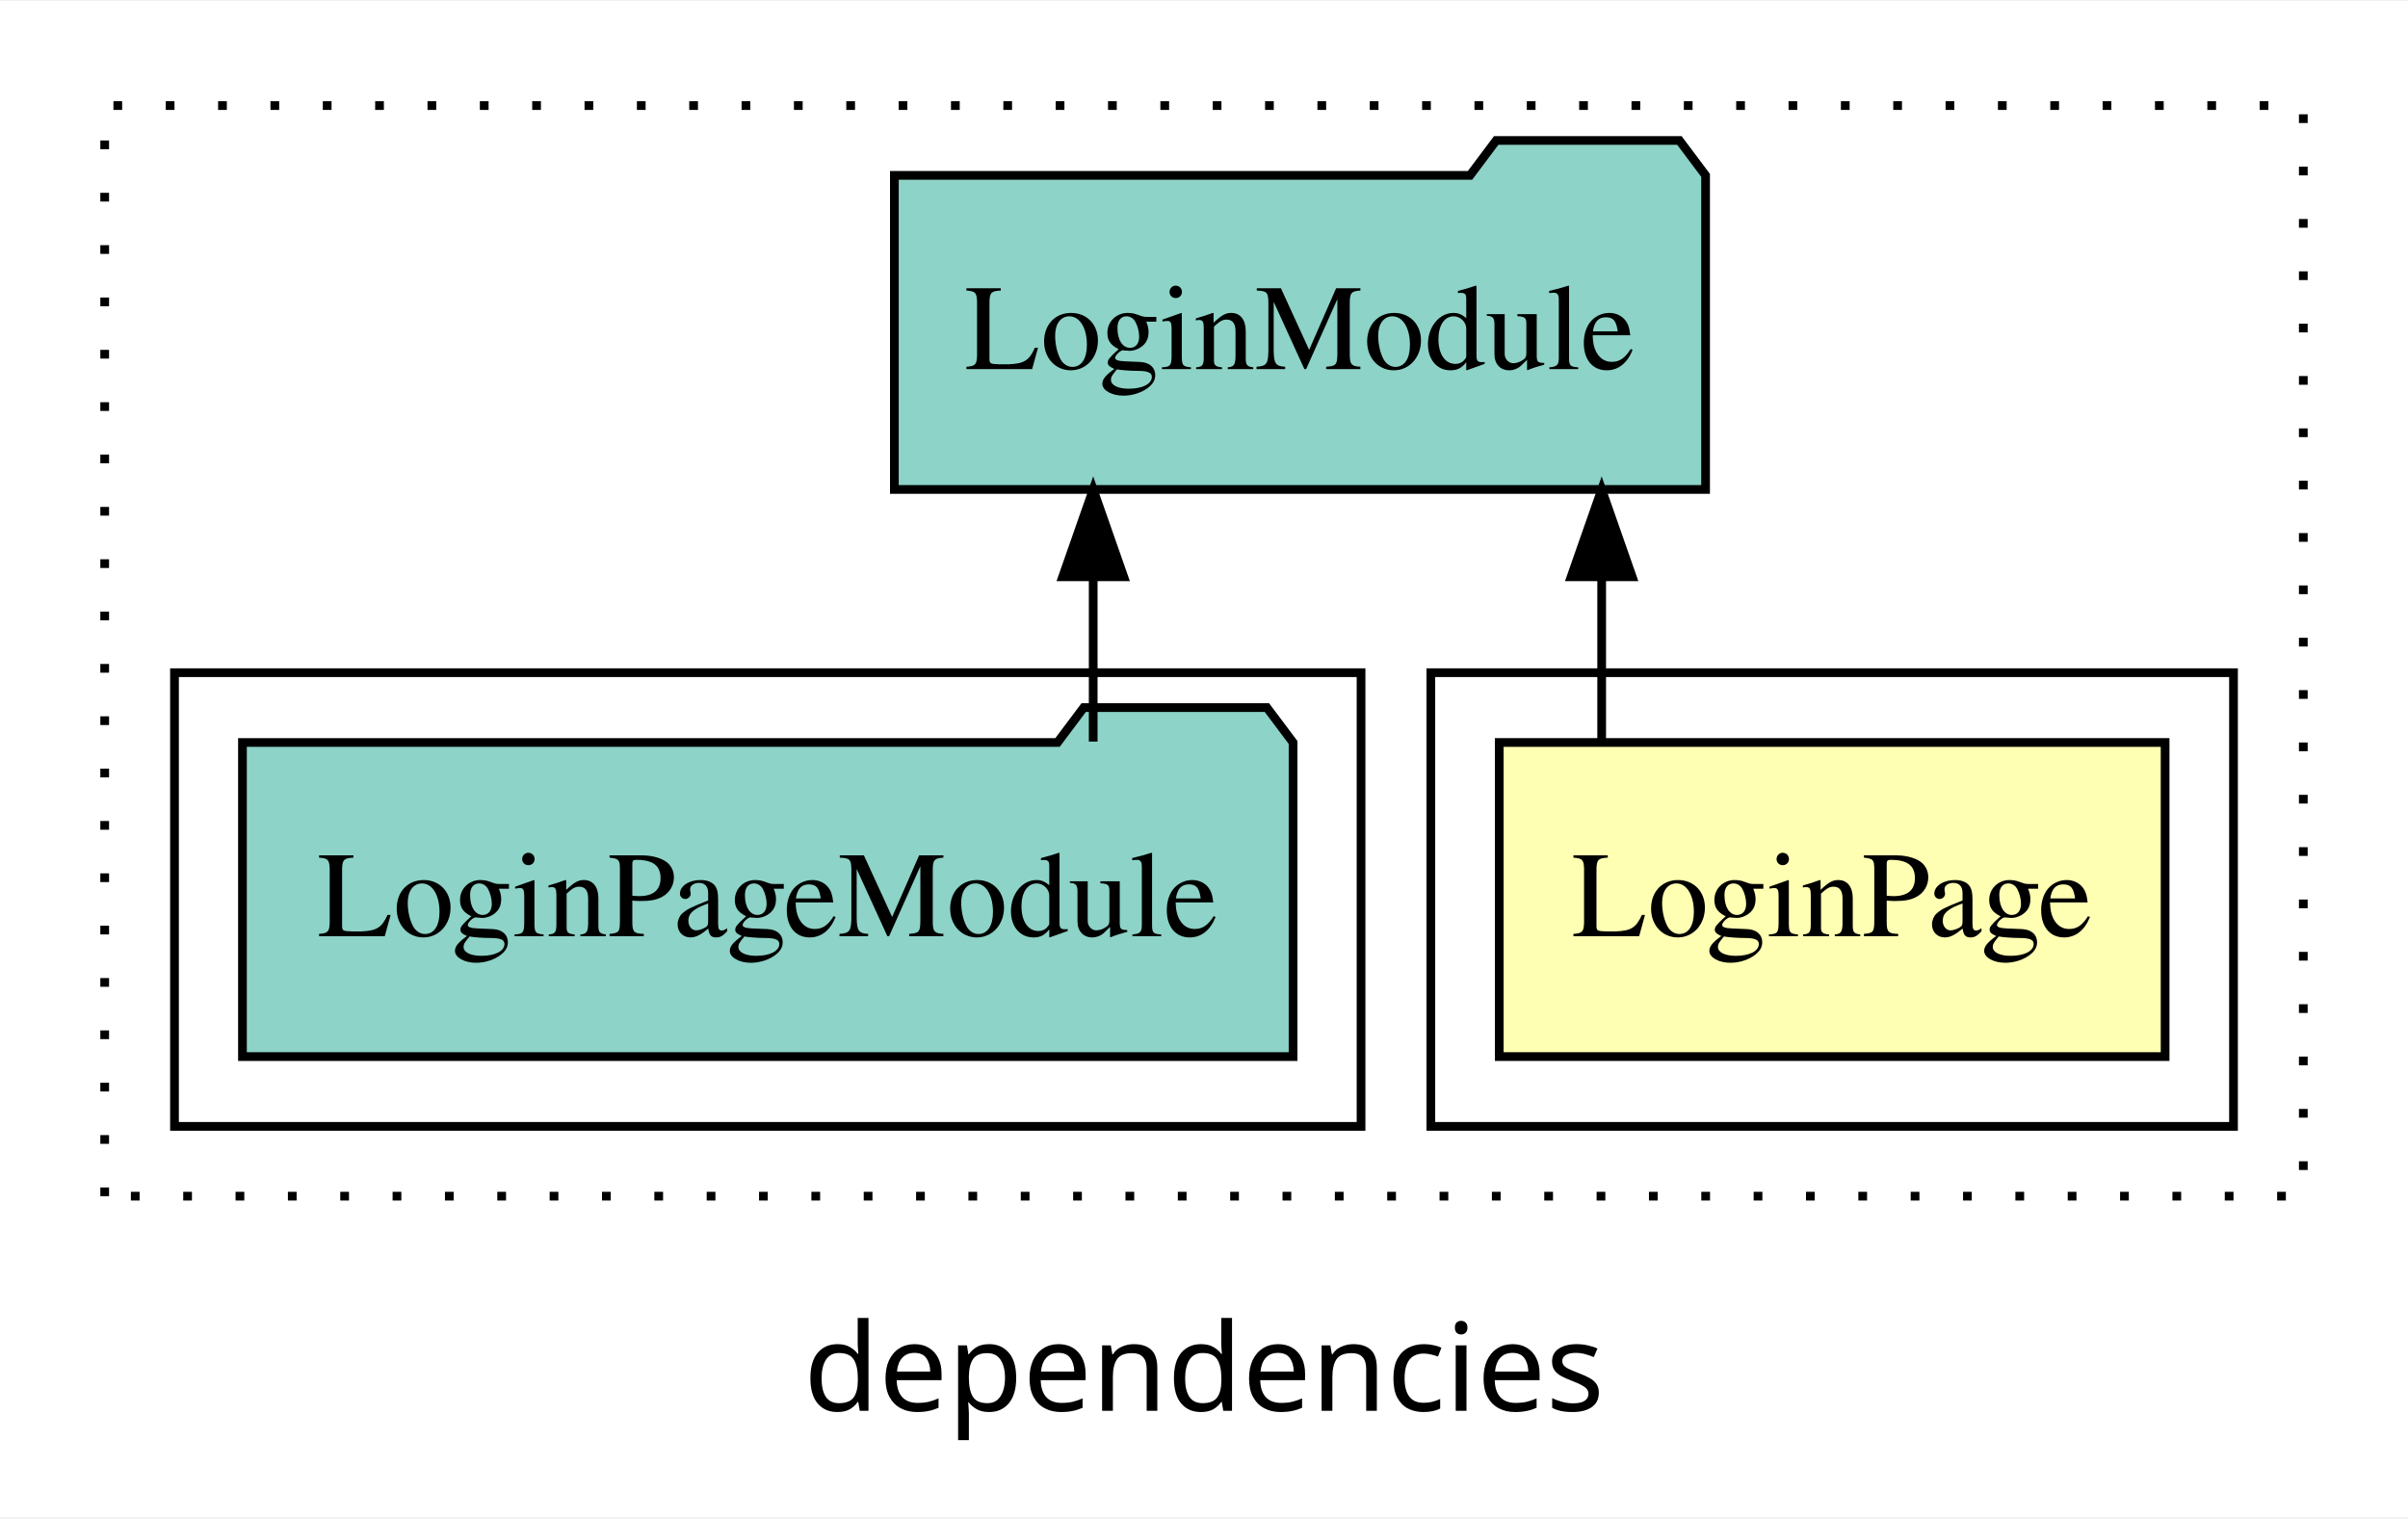
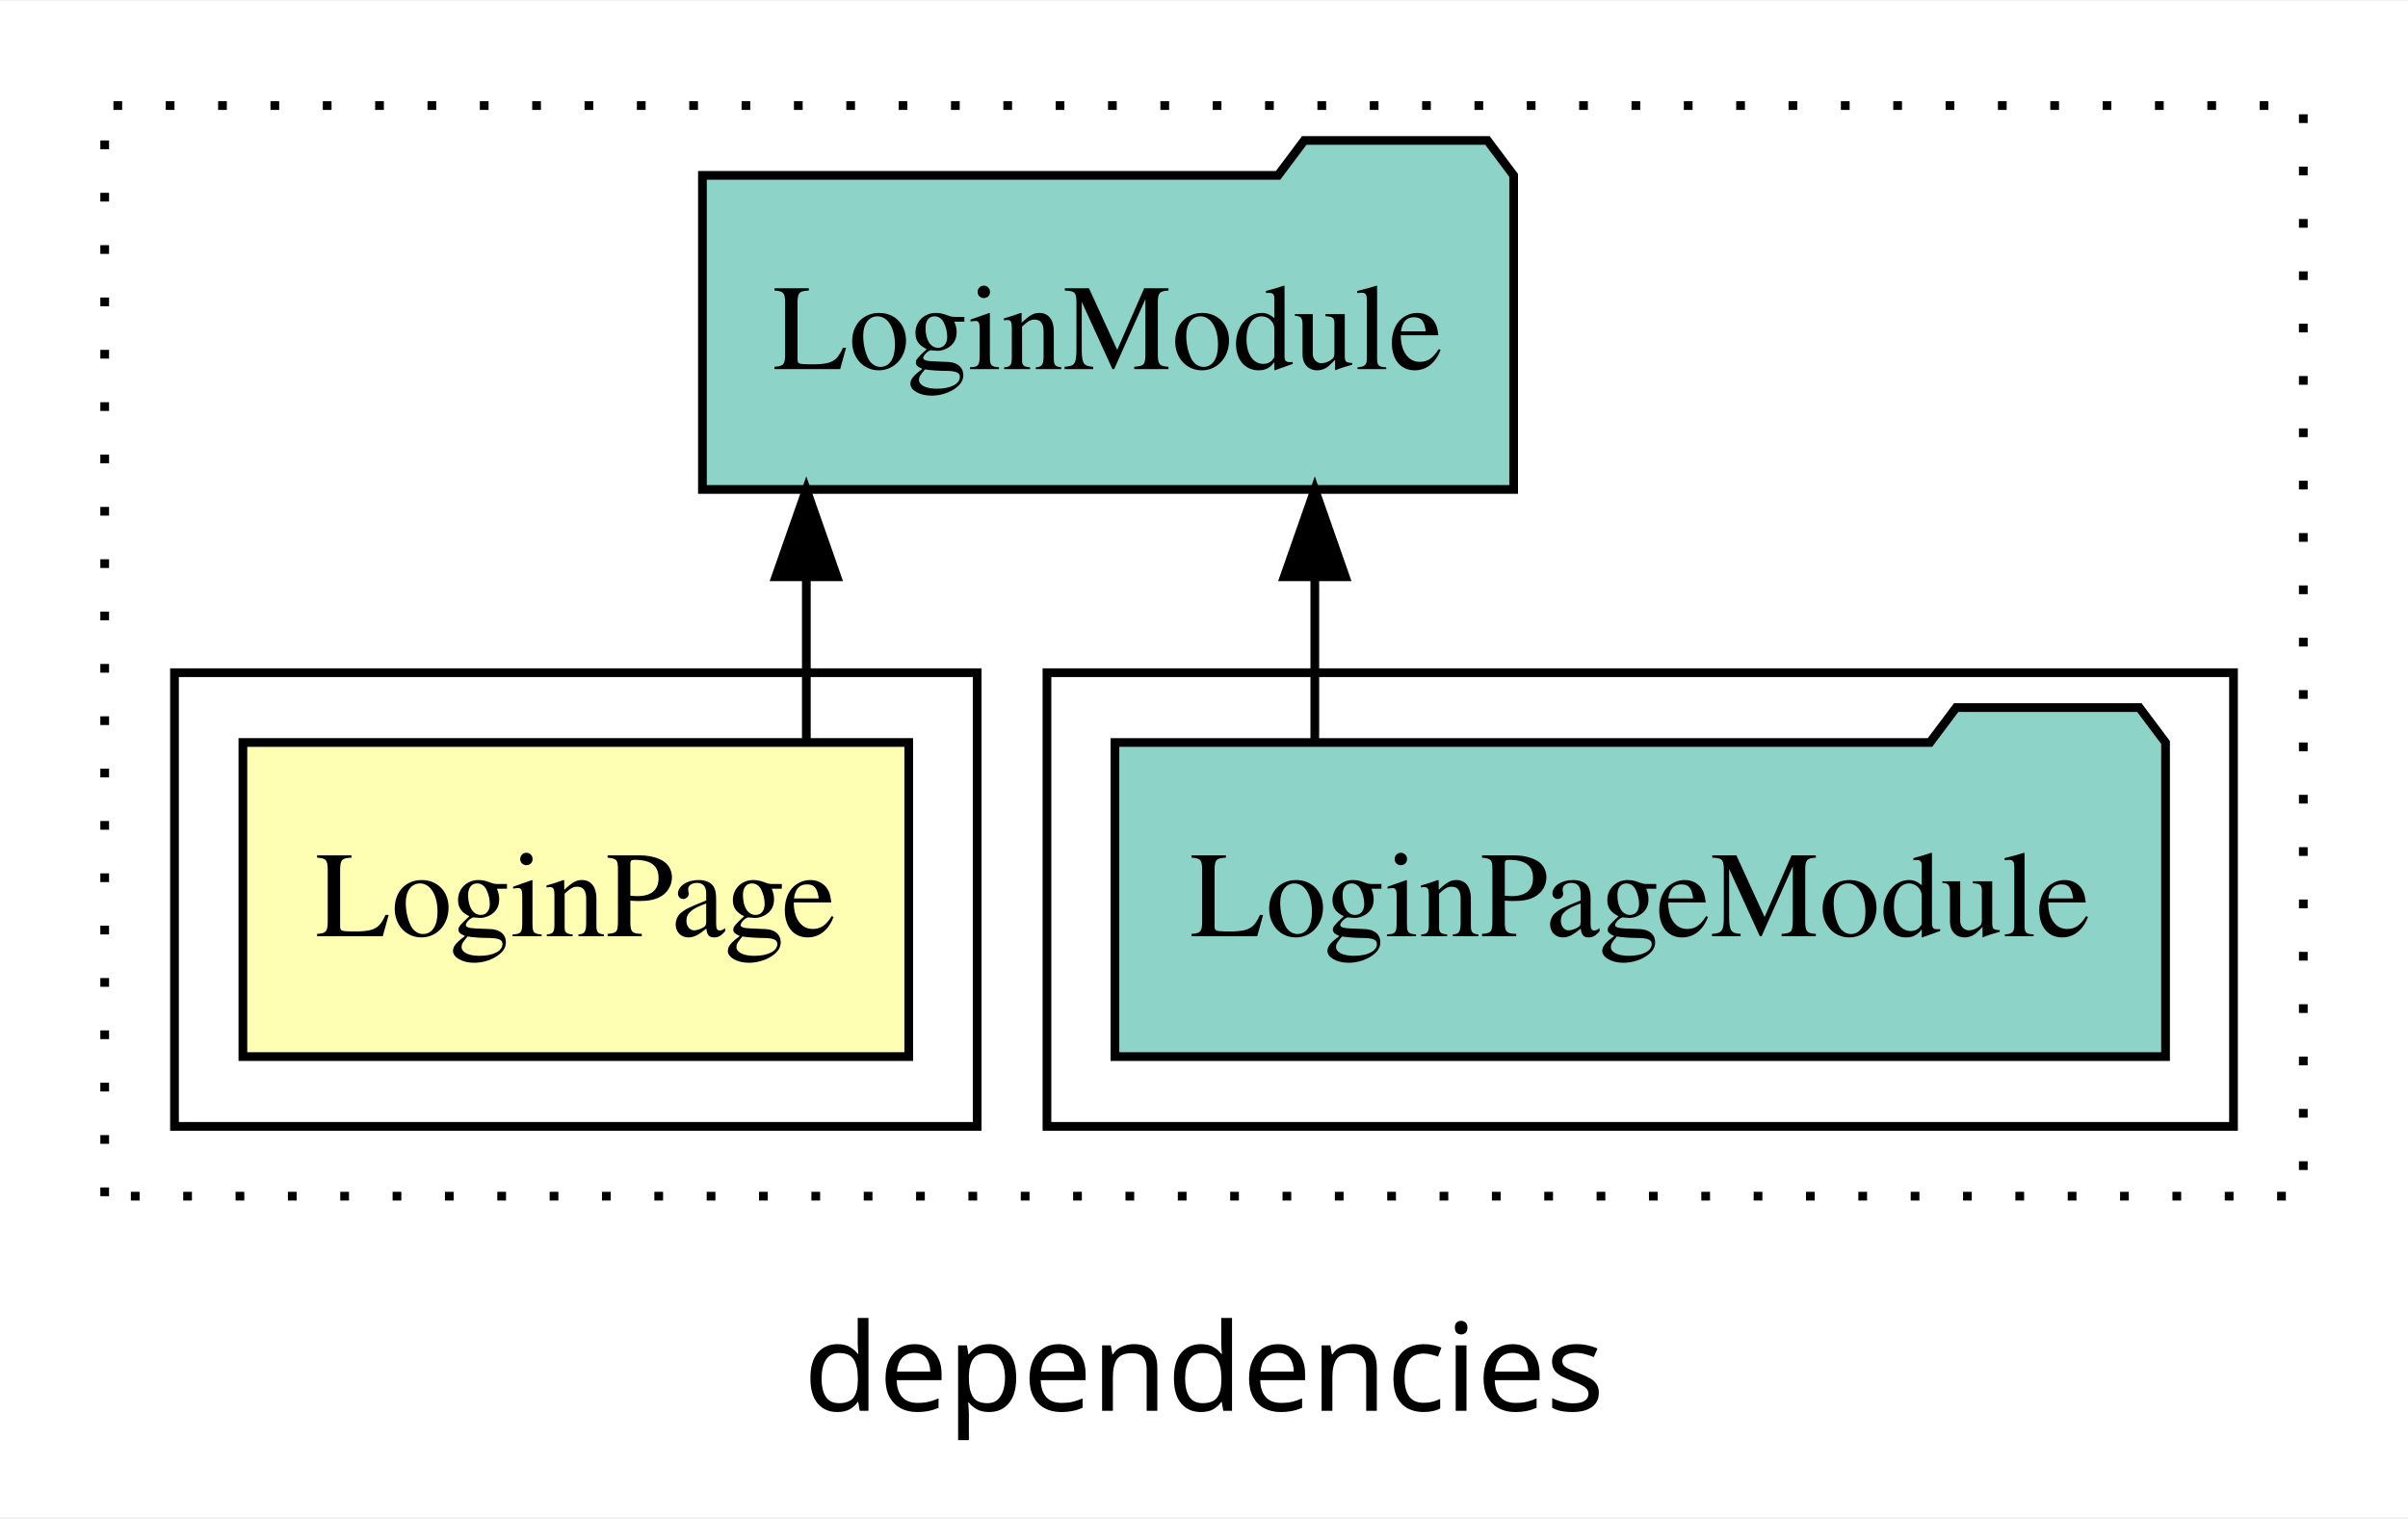
<svg xmlns="http://www.w3.org/2000/svg" width="276pt" height="174pt" viewBox="0.00 0.00 276.00 173.80">
  <g id="graph0" class="graph" transform="scale(1 1) rotate(0) translate(4 169.8)">
    <polygon fill="white" stroke="transparent" points="-4,4 -4,-169.8 272,-169.8 272,4 -4,4" />
    <text text-anchor="middle" x="134" y="-8.2" font-family="sans-serif" font-size="14.00">dependencies</text>
    <g id="clust1" class="cluster">
      <polygon fill="none" stroke="black" stroke-dasharray="1,5" points="8,-32.8 8,-157.8 260,-157.8 260,-32.8 8,-32.8" />
    </g>
+     <g id="clust4" class="cluster">
+       <polygon fill="none" stroke="black" points="116,-40.8 116,-92.8 252,-92.8 252,-40.8 116,-40.8" />
+     </g>
    <g id="clust2" class="cluster">
-       <polygon fill="none" stroke="black" points="160,-40.8 160,-92.8 252,-92.8 252,-40.8 160,-40.8" />
-     </g>
-     <g id="clust4" class="cluster">
-       <polygon fill="none" stroke="black" points="16,-40.8 16,-92.8 152,-92.8 152,-40.8 16,-40.8" />
+       <polygon fill="none" stroke="black" points="16,-40.8 16,-92.8 108,-92.8 108,-40.8 16,-40.8" />
    </g>
    <g id="node1" class="node">
-       <polygon fill="#ffffb3" stroke="black" points="244.16,-84.8 167.84,-84.8 167.84,-48.8 244.16,-48.8 244.16,-84.8" />
-       <text text-anchor="middle" x="206" y="-62.6" font-family="Times,serif" font-size="14.00">LoginPage</text>
+       <polygon fill="#ffffb3" stroke="black" points="100.16,-84.8 23.84,-84.8 23.84,-48.8 100.16,-48.8 100.16,-84.8" />
+       <text text-anchor="middle" x="62" y="-62.6" font-family="Times,serif" font-size="14.00">LoginPage</text>
    </g>
    <g id="node2" class="node">
-       <polygon fill="#8dd3c7" stroke="black" points="191.49,-149.8 188.49,-153.8 167.49,-153.8 164.49,-149.8 98.51,-149.8 98.51,-113.8 191.49,-113.8 191.49,-149.8" />
-       <text text-anchor="middle" x="145" y="-127.6" font-family="Times,serif" font-size="14.00">LoginModule</text>
+       <polygon fill="#8dd3c7" stroke="black" points="169.49,-149.8 166.49,-153.8 145.49,-153.8 142.49,-149.8 76.51,-149.8 76.51,-113.8 169.49,-113.8 169.49,-149.8" />
+       <text text-anchor="middle" x="123" y="-127.6" font-family="Times,serif" font-size="14.00">LoginModule</text>
    </g>
    <g id="edge1" class="edge">
-       <path fill="none" stroke="black" d="M179.58,-84.91C179.58,-84.91 179.58,-103.79 179.58,-103.79" />
-       <polygon fill="black" stroke="black" points="176.08,-103.79 179.58,-113.79 183.08,-103.79 176.08,-103.79" />
+       <path fill="none" stroke="black" d="M88.42,-84.91C88.42,-84.91 88.42,-103.79 88.42,-103.79" />
+       <polygon fill="black" stroke="black" points="84.92,-103.79 88.42,-113.79 91.92,-103.79 84.92,-103.79" />
    </g>
    <g id="node3" class="node">
-       <polygon fill="#8dd3c7" stroke="black" points="144.21,-84.8 141.21,-88.8 120.21,-88.8 117.21,-84.8 23.79,-84.8 23.79,-48.8 144.21,-48.8 144.21,-84.8" />
-       <text text-anchor="middle" x="84" y="-62.6" font-family="Times,serif" font-size="14.00">LoginPageModule</text>
+       <polygon fill="#8dd3c7" stroke="black" points="244.21,-84.8 241.21,-88.8 220.21,-88.8 217.21,-84.8 123.79,-84.8 123.79,-48.8 244.21,-48.8 244.21,-84.8" />
+       <text text-anchor="middle" x="184" y="-62.6" font-family="Times,serif" font-size="14.00">LoginPageModule</text>
    </g>
    <g id="edge2" class="edge">
-       <path fill="none" stroke="black" d="M121.3,-84.91C121.3,-84.91 121.3,-103.79 121.3,-103.79" />
-       <polygon fill="black" stroke="black" points="117.8,-103.79 121.3,-113.79 124.8,-103.79 117.8,-103.79" />
+       <path fill="none" stroke="black" d="M146.7,-84.91C146.7,-84.91 146.7,-103.79 146.7,-103.79" />
+       <polygon fill="black" stroke="black" points="143.2,-103.79 146.7,-113.79 150.2,-103.79 143.2,-103.79" />
    </g>
  </g>
</svg>
